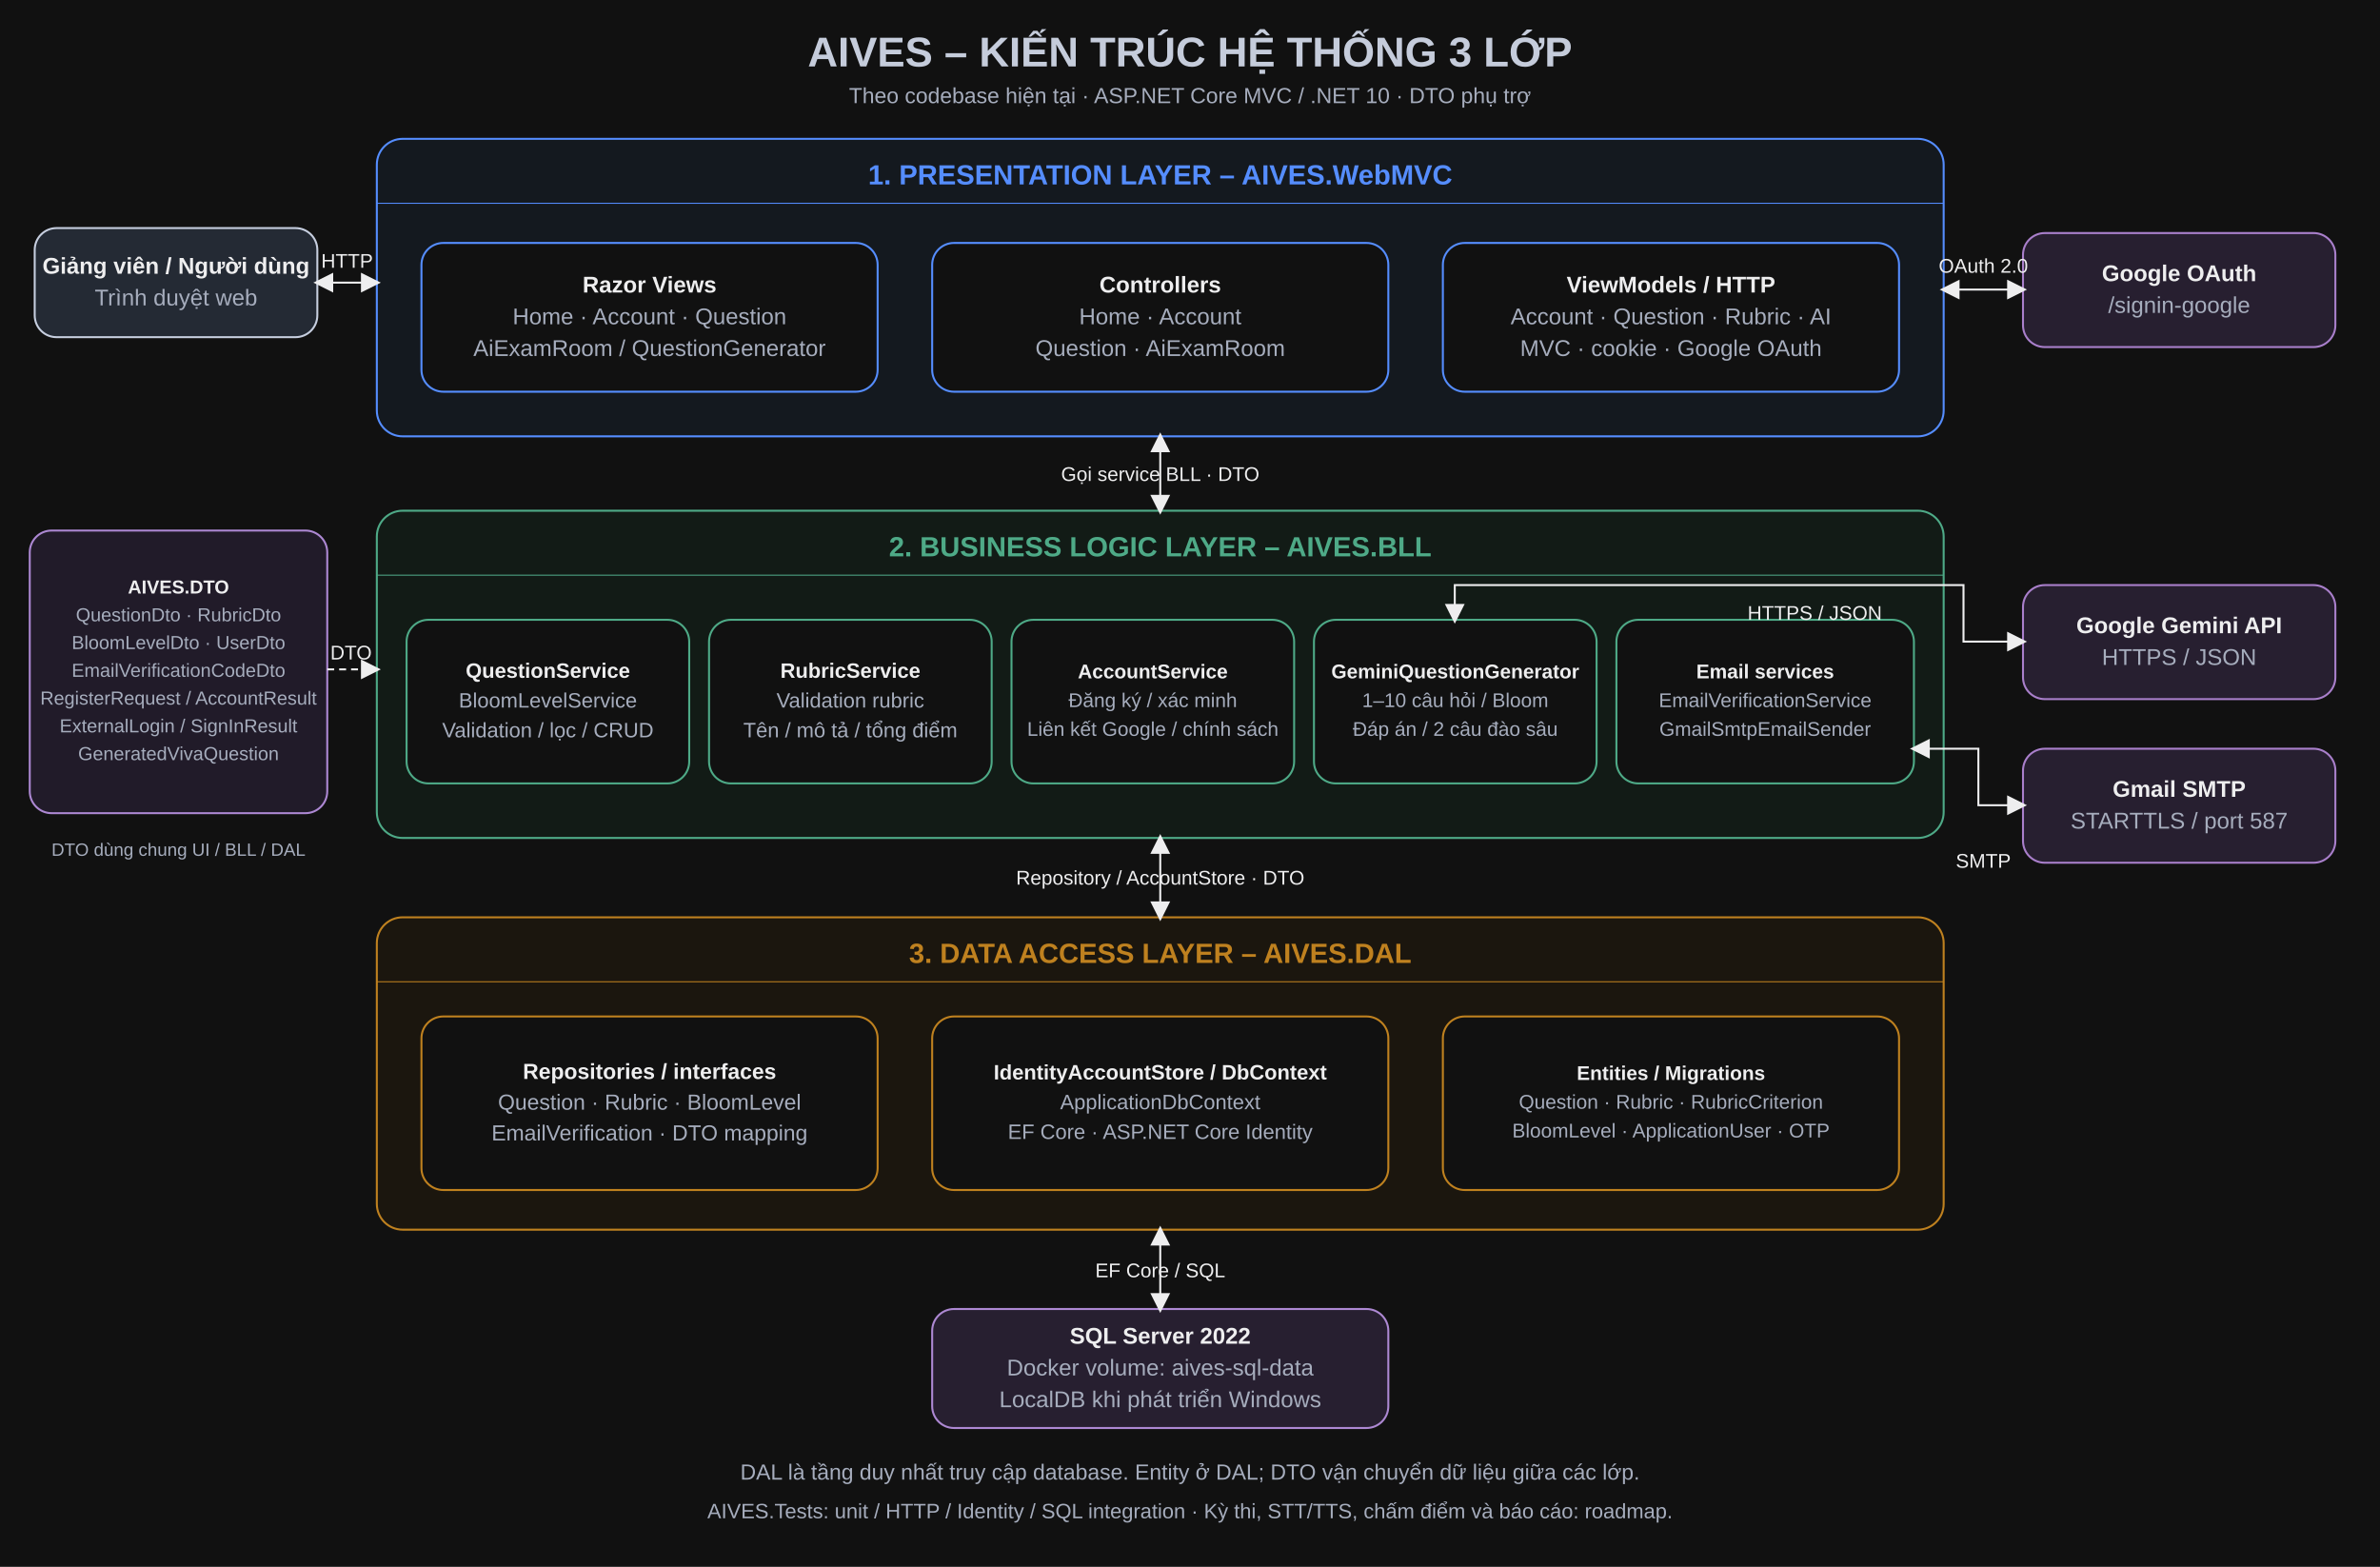
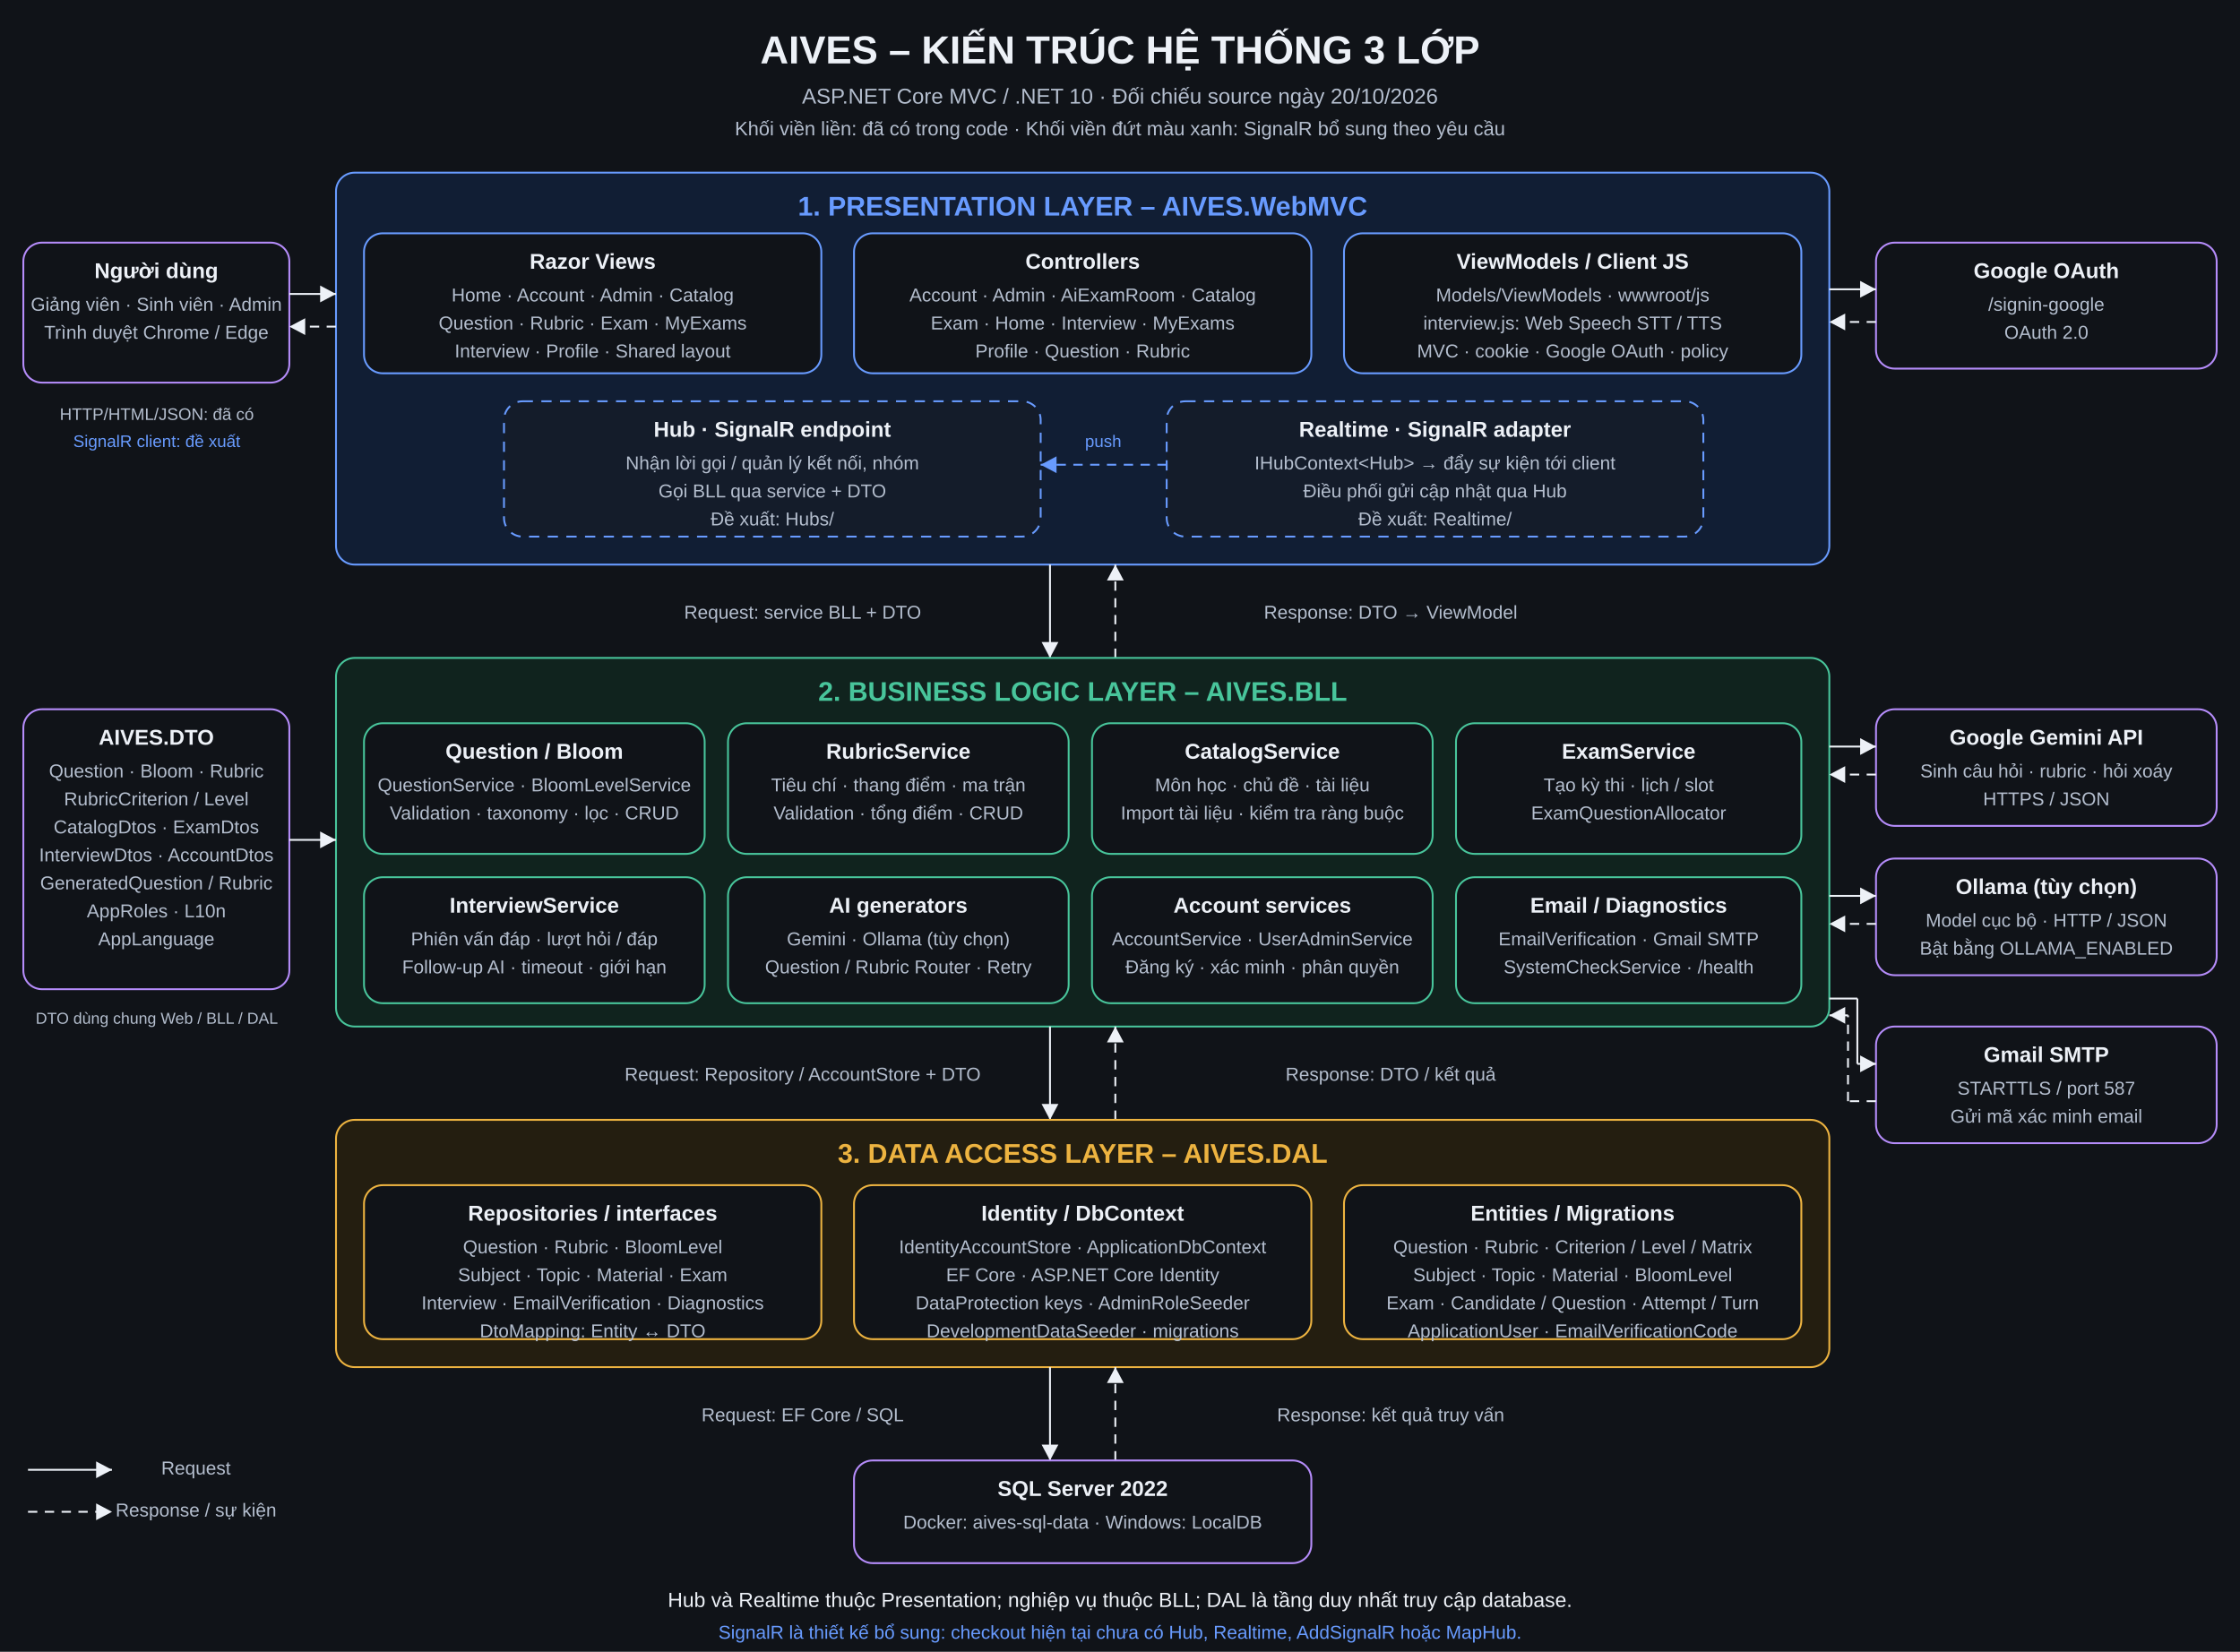
- <svg xmlns="http://www.w3.org/2000/svg" width="2400" height="1580" viewBox="0 0 2400 1580">
-   <rect width="100%" height="100%" fill="#111111" />
-   <defs>
-     <marker id="arrow" markerWidth="10" markerHeight="10" refX="8" refY="5" orient="auto-start-reverse">
-       <path d="M0,0 L10,5 L0,10 Z" fill="#eeeeef" />
-     </marker>
-   </defs>
-   <text x="1200" y="67" text-anchor="middle" font-family="Arial,sans-serif" font-size="42" font-weight="700" fill="#c5ccdb">AIVES – KIẾN TRÚC HỆ THỐNG 3 LỚP</text>
-   <text x="1200" y="104" text-anchor="middle" font-family="Arial,sans-serif" font-size="22" font-weight="400" fill="#a6adbd">Theo codebase hiện tại · ASP.NET Core MVC / .NET 10 · DTO phụ trợ</text>
-   <rect x="380" y="140" width="1580" height="300" rx="26" fill="#14191f" stroke="#558dff" stroke-width="2" />
-   <path d="M380,205 H1960" stroke="#558dff" />
-   <text x="1170.0" y="186" text-anchor="middle" font-family="Arial,sans-serif" font-size="28" font-weight="700" fill="#558dff">1. PRESENTATION LAYER – AIVES.WebMVC</text>
-   <rect x="425" y="245" width="460" height="150" rx="22" fill="#111111" stroke="#558dff" stroke-width="2" />
-   <text x="655.0" y="295.0" text-anchor="middle" font-family="Arial,sans-serif" font-size="23" font-weight="700" fill="#eeeeef">Razor Views</text>
-   <text x="655.0" y="327.0" text-anchor="middle" font-family="Arial,sans-serif" font-size="23" font-weight="400" fill="#a6adbd">Home · Account · Question</text>
-   <text x="655.0" y="359.0" text-anchor="middle" font-family="Arial,sans-serif" font-size="23" font-weight="400" fill="#a6adbd">AiExamRoom / QuestionGenerator</text>
-   <rect x="940" y="245" width="460" height="150" rx="22" fill="#111111" stroke="#558dff" stroke-width="2" />
-   <text x="1170.0" y="295.0" text-anchor="middle" font-family="Arial,sans-serif" font-size="23" font-weight="700" fill="#eeeeef">Controllers</text>
-   <text x="1170.0" y="327.0" text-anchor="middle" font-family="Arial,sans-serif" font-size="23" font-weight="400" fill="#a6adbd">Home · Account</text>
-   <text x="1170.0" y="359.0" text-anchor="middle" font-family="Arial,sans-serif" font-size="23" font-weight="400" fill="#a6adbd">Question · AiExamRoom</text>
-   <rect x="1455" y="245" width="460" height="150" rx="22" fill="#111111" stroke="#558dff" stroke-width="2" />
-   <text x="1685.0" y="295.0" text-anchor="middle" font-family="Arial,sans-serif" font-size="23" font-weight="700" fill="#eeeeef">ViewModels / HTTP</text>
-   <text x="1685.0" y="327.0" text-anchor="middle" font-family="Arial,sans-serif" font-size="23" font-weight="400" fill="#a6adbd">Account · Question · Rubric · AI</text>
-   <text x="1685.0" y="359.0" text-anchor="middle" font-family="Arial,sans-serif" font-size="23" font-weight="400" fill="#a6adbd">MVC · cookie · Google OAuth</text>
-   <rect x="35" y="230" width="285" height="110" rx="22" fill="#242a34" stroke="#c6cedf" stroke-width="2" />
-   <text x="177.5" y="276.0" text-anchor="middle" font-family="Arial,sans-serif" font-size="23" font-weight="700" fill="#eeeeef">Giảng viên / Người dùng</text>
-   <text x="177.5" y="308.0" text-anchor="middle" font-family="Arial,sans-serif" font-size="23" font-weight="400" fill="#a6adbd">Trình duyệt web</text>
-   <polyline points="320,285 380,285" fill="none" stroke="#eeeeef" stroke-width="2" marker-end="url(#arrow)" marker-start="url(#arrow)" />
-   <text x="350" y="270" text-anchor="middle" font-family="Arial,sans-serif" font-size="20" font-weight="400" fill="#eeeeef">HTTP</text>
-   <rect x="2040" y="235" width="315" height="115" rx="22" fill="#271f30" stroke="#a97fcb" stroke-width="2" />
-   <text x="2197.5" y="283.5" text-anchor="middle" font-family="Arial,sans-serif" font-size="23" font-weight="700" fill="#eeeeef">Google OAuth</text>
-   <text x="2197.5" y="315.5" text-anchor="middle" font-family="Arial,sans-serif" font-size="23" font-weight="400" fill="#a6adbd">/signin-google</text>
-   <polyline points="1960,292 2040,292" fill="none" stroke="#eeeeef" stroke-width="2" marker-end="url(#arrow)" marker-start="url(#arrow)" />
-   <text x="2000" y="275" text-anchor="middle" font-family="Arial,sans-serif" font-size="20" font-weight="400" fill="#eeeeef">OAuth 2.0</text>
-   <rect x="380" y="515" width="1580" height="330" rx="26" fill="#121b16" stroke="#4eaa87" stroke-width="2" />
-   <path d="M380,580 H1960" stroke="#4eaa87" />
-   <text x="1170.0" y="561" text-anchor="middle" font-family="Arial,sans-serif" font-size="28" font-weight="700" fill="#4eaa87">2. BUSINESS LOGIC LAYER – AIVES.BLL</text>
-   <rect x="410" y="625" width="285" height="165" rx="22" fill="#111111" stroke="#4eaa87" stroke-width="2" />
-   <text x="552.5" y="683.5" text-anchor="middle" font-family="Arial,sans-serif" font-size="21" font-weight="700" fill="#eeeeef">QuestionService</text>
-   <text x="552.5" y="713.5" text-anchor="middle" font-family="Arial,sans-serif" font-size="21" font-weight="400" fill="#a6adbd">BloomLevelService</text>
-   <text x="552.5" y="743.5" text-anchor="middle" font-family="Arial,sans-serif" font-size="21" font-weight="400" fill="#a6adbd">Validation / lọc / CRUD</text>
-   <rect x="715" y="625" width="285" height="165" rx="22" fill="#111111" stroke="#4eaa87" stroke-width="2" />
-   <text x="857.5" y="683.5" text-anchor="middle" font-family="Arial,sans-serif" font-size="21" font-weight="700" fill="#eeeeef">RubricService</text>
-   <text x="857.5" y="713.5" text-anchor="middle" font-family="Arial,sans-serif" font-size="21" font-weight="400" fill="#a6adbd">Validation rubric</text>
-   <text x="857.5" y="743.5" text-anchor="middle" font-family="Arial,sans-serif" font-size="21" font-weight="400" fill="#a6adbd">Tên / mô tả / tổng điểm</text>
-   <rect x="1020" y="625" width="285" height="165" rx="22" fill="#111111" stroke="#4eaa87" stroke-width="2" />
-   <text x="1162.5" y="684.0" text-anchor="middle" font-family="Arial,sans-serif" font-size="20" font-weight="700" fill="#eeeeef">AccountService</text>
-   <text x="1162.5" y="713.0" text-anchor="middle" font-family="Arial,sans-serif" font-size="20" font-weight="400" fill="#a6adbd">Đăng ký / xác minh</text>
-   <text x="1162.5" y="742.0" text-anchor="middle" font-family="Arial,sans-serif" font-size="20" font-weight="400" fill="#a6adbd">Liên kết Google / chính sách</text>
-   <rect x="1325" y="625" width="285" height="165" rx="22" fill="#111111" stroke="#4eaa87" stroke-width="2" />
-   <text x="1467.5" y="684.0" text-anchor="middle" font-family="Arial,sans-serif" font-size="20" font-weight="700" fill="#eeeeef">GeminiQuestionGenerator</text>
-   <text x="1467.5" y="713.0" text-anchor="middle" font-family="Arial,sans-serif" font-size="20" font-weight="400" fill="#a6adbd">1–10 câu hỏi / Bloom</text>
-   <text x="1467.5" y="742.0" text-anchor="middle" font-family="Arial,sans-serif" font-size="20" font-weight="400" fill="#a6adbd">Đáp án / 2 câu đào sâu</text>
-   <rect x="1630" y="625" width="300" height="165" rx="22" fill="#111111" stroke="#4eaa87" stroke-width="2" />
-   <text x="1780.0" y="684.0" text-anchor="middle" font-family="Arial,sans-serif" font-size="20" font-weight="700" fill="#eeeeef">Email services</text>
-   <text x="1780.0" y="713.0" text-anchor="middle" font-family="Arial,sans-serif" font-size="20" font-weight="400" fill="#a6adbd">EmailVerificationService</text>
-   <text x="1780.0" y="742.0" text-anchor="middle" font-family="Arial,sans-serif" font-size="20" font-weight="400" fill="#a6adbd">GmailSmtpEmailSender</text>
-   <polyline points="1170,440 1170,515" fill="none" stroke="#eeeeef" stroke-width="2" marker-end="url(#arrow)" marker-start="url(#arrow)" />
-   <text x="1170" y="485" text-anchor="middle" font-family="Arial,sans-serif" font-size="20" font-weight="400" fill="#eeeeef">Gọi service BLL · DTO</text>
-   <rect x="2040" y="590" width="315" height="115" rx="22" fill="#271f30" stroke="#a97fcb" stroke-width="2" />
-   <text x="2197.5" y="638.5" text-anchor="middle" font-family="Arial,sans-serif" font-size="23" font-weight="700" fill="#eeeeef">Google Gemini API</text>
-   <text x="2197.5" y="670.5" text-anchor="middle" font-family="Arial,sans-serif" font-size="23" font-weight="400" fill="#a6adbd">HTTPS / JSON</text>
-   <polyline points="1467,625 1467,590 1980,590 1980,647 2040,647" fill="none" stroke="#eeeeef" stroke-width="2" marker-end="url(#arrow)" marker-start="url(#arrow)" />
-   <text x="1830" y="625" text-anchor="middle" font-family="Arial,sans-serif" font-size="20" font-weight="400" fill="#eeeeef">HTTPS / JSON</text>
-   <rect x="2040" y="755" width="315" height="115" rx="22" fill="#271f30" stroke="#a97fcb" stroke-width="2" />
-   <text x="2197.5" y="803.5" text-anchor="middle" font-family="Arial,sans-serif" font-size="23" font-weight="700" fill="#eeeeef">Gmail SMTP</text>
-   <text x="2197.5" y="835.5" text-anchor="middle" font-family="Arial,sans-serif" font-size="23" font-weight="400" fill="#a6adbd">STARTTLS / port 587</text>
-   <polyline points="1930,755 1995,755 1995,812 2040,812" fill="none" stroke="#eeeeef" stroke-width="2" marker-end="url(#arrow)" marker-start="url(#arrow)" />
-   <text x="2000" y="875" text-anchor="middle" font-family="Arial,sans-serif" font-size="20" font-weight="400" fill="#eeeeef">SMTP</text>
-   <rect x="30" y="535" width="300" height="285" rx="22" fill="#211b29" stroke="#ad88d3" stroke-width="2" />
-   <text x="180.0" y="598.5" text-anchor="middle" font-family="Arial,sans-serif" font-size="19" font-weight="700" fill="#eeeeef">AIVES.DTO</text>
-   <text x="180.0" y="626.5" text-anchor="middle" font-family="Arial,sans-serif" font-size="19" font-weight="400" fill="#a6adbd">QuestionDto · RubricDto</text>
-   <text x="180.0" y="654.5" text-anchor="middle" font-family="Arial,sans-serif" font-size="19" font-weight="400" fill="#a6adbd">BloomLevelDto · UserDto</text>
-   <text x="180.0" y="682.5" text-anchor="middle" font-family="Arial,sans-serif" font-size="19" font-weight="400" fill="#a6adbd">EmailVerificationCodeDto</text>
-   <text x="180.0" y="710.5" text-anchor="middle" font-family="Arial,sans-serif" font-size="19" font-weight="400" fill="#a6adbd">RegisterRequest / AccountResult</text>
-   <text x="180.0" y="738.5" text-anchor="middle" font-family="Arial,sans-serif" font-size="19" font-weight="400" fill="#a6adbd">ExternalLogin / SignInResult</text>
-   <text x="180.0" y="766.5" text-anchor="middle" font-family="Arial,sans-serif" font-size="19" font-weight="400" fill="#a6adbd">GeneratedVivaQuestion</text>
-   <text x="180" y="863" text-anchor="middle" font-family="Arial,sans-serif" font-size="18" font-weight="400" fill="#a6adbd">DTO dùng chung UI / BLL / DAL</text>
-   <polyline points="330,675 380,675" fill="none" stroke="#eeeeef" stroke-width="2" marker-end="url(#arrow)" stroke-dasharray="7 5" />
-   <text x="354" y="665" text-anchor="middle" font-family="Arial,sans-serif" font-size="20" font-weight="400" fill="#eeeeef">DTO</text>
-   <rect x="380" y="925" width="1580" height="315" rx="26" fill="#1b160e" stroke="#bf811f" stroke-width="2" />
-   <path d="M380,990 H1960" stroke="#bf811f" />
-   <text x="1170.0" y="971" text-anchor="middle" font-family="Arial,sans-serif" font-size="28" font-weight="700" fill="#bf811f">3. DATA ACCESS LAYER – AIVES.DAL</text>
-   <rect x="425" y="1025" width="460" height="175" rx="22" fill="#111111" stroke="#bf811f" stroke-width="2" />
-   <text x="655.0" y="1088.0" text-anchor="middle" font-family="Arial,sans-serif" font-size="22" font-weight="700" fill="#eeeeef">Repositories / interfaces</text>
-   <text x="655.0" y="1119.0" text-anchor="middle" font-family="Arial,sans-serif" font-size="22" font-weight="400" fill="#a6adbd">Question · Rubric · BloomLevel</text>
-   <text x="655.0" y="1150.0" text-anchor="middle" font-family="Arial,sans-serif" font-size="22" font-weight="400" fill="#a6adbd">EmailVerification · DTO mapping</text>
-   <rect x="940" y="1025" width="460" height="175" rx="22" fill="#111111" stroke="#bf811f" stroke-width="2" />
-   <text x="1170.0" y="1088.5" text-anchor="middle" font-family="Arial,sans-serif" font-size="21" font-weight="700" fill="#eeeeef">IdentityAccountStore / DbContext</text>
-   <text x="1170.0" y="1118.5" text-anchor="middle" font-family="Arial,sans-serif" font-size="21" font-weight="400" fill="#a6adbd">ApplicationDbContext</text>
-   <text x="1170.0" y="1148.5" text-anchor="middle" font-family="Arial,sans-serif" font-size="21" font-weight="400" fill="#a6adbd">EF Core · ASP.NET Core Identity</text>
-   <rect x="1455" y="1025" width="460" height="175" rx="22" fill="#111111" stroke="#bf811f" stroke-width="2" />
-   <text x="1685.0" y="1089.0" text-anchor="middle" font-family="Arial,sans-serif" font-size="20" font-weight="700" fill="#eeeeef">Entities / Migrations</text>
-   <text x="1685.0" y="1118.0" text-anchor="middle" font-family="Arial,sans-serif" font-size="20" font-weight="400" fill="#a6adbd">Question · Rubric · RubricCriterion</text>
-   <text x="1685.0" y="1147.0" text-anchor="middle" font-family="Arial,sans-serif" font-size="20" font-weight="400" fill="#a6adbd">BloomLevel · ApplicationUser · OTP</text>
-   <polyline points="1170,845 1170,925" fill="none" stroke="#eeeeef" stroke-width="2" marker-end="url(#arrow)" marker-start="url(#arrow)" />
-   <text x="1170" y="892" text-anchor="middle" font-family="Arial,sans-serif" font-size="20" font-weight="400" fill="#eeeeef">Repository / AccountStore · DTO</text>
-   <rect x="940" y="1320" width="460" height="120" rx="22" fill="#271f30" stroke="#ad88d3" stroke-width="2" />
-   <text x="1170.0" y="1355.0" text-anchor="middle" font-family="Arial,sans-serif" font-size="23" font-weight="700" fill="#eeeeef">SQL Server 2022</text>
-   <text x="1170.0" y="1387.0" text-anchor="middle" font-family="Arial,sans-serif" font-size="23" font-weight="400" fill="#a6adbd">Docker volume: aives-sql-data</text>
-   <text x="1170.0" y="1419.0" text-anchor="middle" font-family="Arial,sans-serif" font-size="23" font-weight="400" fill="#a6adbd">LocalDB khi phát triển Windows</text>
-   <polyline points="1170,1240 1170,1320" fill="none" stroke="#eeeeef" stroke-width="2" marker-end="url(#arrow)" marker-start="url(#arrow)" />
-   <text x="1170" y="1288" text-anchor="middle" font-family="Arial,sans-serif" font-size="20" font-weight="400" fill="#eeeeef">EF Core / SQL</text>
-   <text x="1200" y="1492" text-anchor="middle" font-family="Arial,sans-serif" font-size="22" font-weight="400" fill="#a6adbd">DAL là tầng duy nhất truy cập database. Entity ở DAL; DTO vận chuyển dữ liệu giữa các lớp.</text>
-   <text x="1200" y="1531" text-anchor="middle" font-family="Arial,sans-serif" font-size="21" font-weight="400" fill="#a6adbd">AIVES.Tests: unit / HTTP / Identity / SQL integration · Kỳ thi, STT/TTS, chấm điểm và báo cáo: roadmap.</text>
+ <svg xmlns="http://www.w3.org/2000/svg" width="2400" height="1770" viewBox="0 0 2400 1770">
+   <rect width="2400" height="1770" fill="#101318" />
+   <text x="1200" y="68" text-anchor="middle" font-family="Segoe UI,Arial,sans-serif" font-size="42" font-weight="700" fill="#edf1f7">AIVES – KIẾN TRÚC HỆ THỐNG 3 LỚP</text>
+   <text x="1200" y="111" text-anchor="middle" font-family="Segoe UI,Arial,sans-serif" font-size="23" font-weight="400" fill="#b4bece">ASP.NET Core MVC / .NET 10 · Đối chiếu source ngày 20/10/2026</text>
+   <text x="1200" y="145" text-anchor="middle" font-family="Segoe UI,Arial,sans-serif" font-size="21" font-weight="400" fill="#b4bece">Khối viền liền: đã có trong code · Khối viền đứt màu xanh: SignalR bổ sung theo yêu cầu</text>
+   <rect x="360" y="185" width="1600" height="420" rx="20" fill="#111e34" stroke="#689bff" stroke-width="2" />
+   <text x="1160" y="231" text-anchor="middle" font-family="Segoe UI,Arial,sans-serif" font-size="29" font-weight="700" fill="#689bff">1. PRESENTATION LAYER – AIVES.WebMVC</text>
+   <rect x="390" y="250" width="490" height="150" rx="20" fill="#101318" stroke="#689bff" stroke-width="2" />
+   <text x="635.0" y="288" text-anchor="middle" font-family="Segoe UI,Arial,sans-serif" font-size="23" font-weight="700" fill="#edf1f7">Razor Views</text>
+   <text x="635.0" y="323" text-anchor="middle" font-family="Segoe UI,Arial,sans-serif" font-size="20" font-weight="400" fill="#b4bece">Home · Account · Admin · Catalog</text>
+   <text x="635.0" y="353" text-anchor="middle" font-family="Segoe UI,Arial,sans-serif" font-size="20" font-weight="400" fill="#b4bece">Question · Rubric · Exam · MyExams</text>
+   <text x="635.0" y="383" text-anchor="middle" font-family="Segoe UI,Arial,sans-serif" font-size="20" font-weight="400" fill="#b4bece">Interview · Profile · Shared layout</text>
+   <rect x="915" y="250" width="490" height="150" rx="20" fill="#101318" stroke="#689bff" stroke-width="2" />
+   <text x="1160.0" y="288" text-anchor="middle" font-family="Segoe UI,Arial,sans-serif" font-size="23" font-weight="700" fill="#edf1f7">Controllers</text>
+   <text x="1160.0" y="323" text-anchor="middle" font-family="Segoe UI,Arial,sans-serif" font-size="20" font-weight="400" fill="#b4bece">Account · Admin · AiExamRoom · Catalog</text>
+   <text x="1160.0" y="353" text-anchor="middle" font-family="Segoe UI,Arial,sans-serif" font-size="20" font-weight="400" fill="#b4bece">Exam · Home · Interview · MyExams</text>
+   <text x="1160.0" y="383" text-anchor="middle" font-family="Segoe UI,Arial,sans-serif" font-size="20" font-weight="400" fill="#b4bece">Profile · Question · Rubric</text>
+   <rect x="1440" y="250" width="490" height="150" rx="20" fill="#101318" stroke="#689bff" stroke-width="2" />
+   <text x="1685.0" y="288" text-anchor="middle" font-family="Segoe UI,Arial,sans-serif" font-size="23" font-weight="700" fill="#edf1f7">ViewModels / Client JS</text>
+   <text x="1685.0" y="323" text-anchor="middle" font-family="Segoe UI,Arial,sans-serif" font-size="20" font-weight="400" fill="#b4bece">Models/ViewModels · wwwroot/js</text>
+   <text x="1685.0" y="353" text-anchor="middle" font-family="Segoe UI,Arial,sans-serif" font-size="20" font-weight="400" fill="#b4bece">interview.js: Web Speech STT / TTS</text>
+   <text x="1685.0" y="383" text-anchor="middle" font-family="Segoe UI,Arial,sans-serif" font-size="20" font-weight="400" fill="#b4bece">MVC · cookie · Google OAuth · policy</text>
+   <rect x="540" y="430" width="575" height="145" rx="20" fill="#141c2a" stroke="#689bff" stroke-width="2" stroke-dasharray="11 9" />
+   <text x="827.5" y="468" text-anchor="middle" font-family="Segoe UI,Arial,sans-serif" font-size="23" font-weight="700" fill="#edf1f7">Hub · SignalR endpoint</text>
+   <text x="827.5" y="503" text-anchor="middle" font-family="Segoe UI,Arial,sans-serif" font-size="20" font-weight="400" fill="#b4bece">Nhận lời gọi / quản lý kết nối, nhóm</text>
+   <text x="827.5" y="533" text-anchor="middle" font-family="Segoe UI,Arial,sans-serif" font-size="20" font-weight="400" fill="#b4bece">Gọi BLL qua service + DTO</text>
+   <text x="827.5" y="563" text-anchor="middle" font-family="Segoe UI,Arial,sans-serif" font-size="20" font-weight="400" fill="#b4bece">Đề xuất: Hubs/</text>
+   <rect x="1250" y="430" width="575" height="145" rx="20" fill="#141c2a" stroke="#689bff" stroke-width="2" stroke-dasharray="11 9" />
+   <text x="1537.5" y="468" text-anchor="middle" font-family="Segoe UI,Arial,sans-serif" font-size="23" font-weight="700" fill="#edf1f7">Realtime · SignalR adapter</text>
+   <text x="1537.5" y="503" text-anchor="middle" font-family="Segoe UI,Arial,sans-serif" font-size="20" font-weight="400" fill="#b4bece">IHubContext&lt;Hub&gt; → đẩy sự kiện tới client</text>
+   <text x="1537.5" y="533" text-anchor="middle" font-family="Segoe UI,Arial,sans-serif" font-size="20" font-weight="400" fill="#b4bece">Điều phối gửi cập nhật qua Hub</text>
+   <text x="1537.5" y="563" text-anchor="middle" font-family="Segoe UI,Arial,sans-serif" font-size="20" font-weight="400" fill="#b4bece">Đề xuất: Realtime/</text>
+   <path d="M1250,498 L1115,498" fill="none" stroke="#689bff" stroke-width="2" stroke-dasharray="10 8" />
+   <polygon points="1115,498 1132.0,489.0 1132.0,507.0" fill="#689bff" />
+   <text x="1182" y="479" text-anchor="middle" font-family="Segoe UI,Arial,sans-serif" font-size="18" font-weight="400" fill="#689bff">push</text>
+   <rect x="25" y="260" width="285" height="150" rx="20" fill="#101318" stroke="#b58cfa" stroke-width="2" />
+   <text x="167.5" y="298" text-anchor="middle" font-family="Segoe UI,Arial,sans-serif" font-size="23" font-weight="700" fill="#edf1f7">Người dùng</text>
+   <text x="167.5" y="333" text-anchor="middle" font-family="Segoe UI,Arial,sans-serif" font-size="20" font-weight="400" fill="#b4bece">Giảng viên · Sinh viên · Admin</text>
+   <text x="167.5" y="363" text-anchor="middle" font-family="Segoe UI,Arial,sans-serif" font-size="20" font-weight="400" fill="#b4bece">Trình duyệt Chrome / Edge</text>
+   <path d="M310,315 L360,315" fill="none" stroke="#edf1f7" stroke-width="2" />
+   <polygon points="360,315 343.0,324.0 343.0,306.0" fill="#edf1f7" />
+   <path d="M360,350 L310,350" fill="none" stroke="#edf1f7" stroke-width="2" stroke-dasharray="10 8" />
+   <polygon points="310,350 327.0,341.0 327.0,359.0" fill="#edf1f7" />
+   <text x="168" y="450" text-anchor="middle" font-family="Segoe UI,Arial,sans-serif" font-size="18" font-weight="400" fill="#b4bece">HTTP/HTML/JSON: đã có</text>
+   <text x="168" y="479" text-anchor="middle" font-family="Segoe UI,Arial,sans-serif" font-size="18" font-weight="400" fill="#689bff">SignalR client: đề xuất</text>
+   <rect x="2010" y="260" width="365" height="135" rx="20" fill="#101318" stroke="#b58cfa" stroke-width="2" />
+   <text x="2192.5" y="298" text-anchor="middle" font-family="Segoe UI,Arial,sans-serif" font-size="23" font-weight="700" fill="#edf1f7">Google OAuth</text>
+   <text x="2192.5" y="333" text-anchor="middle" font-family="Segoe UI,Arial,sans-serif" font-size="20" font-weight="400" fill="#b4bece">/signin-google</text>
+   <text x="2192.5" y="363" text-anchor="middle" font-family="Segoe UI,Arial,sans-serif" font-size="20" font-weight="400" fill="#b4bece">OAuth 2.0</text>
+   <path d="M1960,310 L2010,310" fill="none" stroke="#edf1f7" stroke-width="2" />
+   <polygon points="2010,310 1993.0,319.0 1993.0,301.0" fill="#edf1f7" />
+   <path d="M2010,345 L1960,345" fill="none" stroke="#edf1f7" stroke-width="2" stroke-dasharray="10 8" />
+   <polygon points="1960,345 1977.0,336.0 1977.0,354.0" fill="#edf1f7" />
+   <path d="M1125,605 L1125,705" fill="none" stroke="#edf1f7" stroke-width="2" />
+   <polygon points="1125,705 1116.0,688.0 1134.0,688.0" fill="#edf1f7" />
+   <path d="M1195,705 L1195,605" fill="none" stroke="#edf1f7" stroke-width="2" stroke-dasharray="10 8" />
+   <polygon points="1195,605 1204.0,622.0 1186.0,622.0" fill="#edf1f7" />
+   <text x="860" y="663.0" text-anchor="middle" font-family="Segoe UI,Arial,sans-serif" font-size="20" font-weight="400" fill="#b4bece">Request: service BLL + DTO</text>
+   <text x="1490" y="663.0" text-anchor="middle" font-family="Segoe UI,Arial,sans-serif" font-size="20" font-weight="400" fill="#b4bece">Response: DTO → ViewModel</text>
+   <rect x="360" y="705" width="1600" height="395" rx="20" fill="#10231e" stroke="#48c59b" stroke-width="2" />
+   <text x="1160" y="751" text-anchor="middle" font-family="Segoe UI,Arial,sans-serif" font-size="29" font-weight="700" fill="#48c59b">2. BUSINESS LOGIC LAYER – AIVES.BLL</text>
+   <rect x="390" y="775" width="365" height="140" rx="20" fill="#101318" stroke="#48c59b" stroke-width="2" />
+   <text x="572.5" y="813" text-anchor="middle" font-family="Segoe UI,Arial,sans-serif" font-size="23" font-weight="700" fill="#edf1f7">Question / Bloom</text>
+   <text x="572.5" y="848" text-anchor="middle" font-family="Segoe UI,Arial,sans-serif" font-size="20" font-weight="400" fill="#b4bece">QuestionService · BloomLevelService</text>
+   <text x="572.5" y="878" text-anchor="middle" font-family="Segoe UI,Arial,sans-serif" font-size="20" font-weight="400" fill="#b4bece">Validation · taxonomy · lọc · CRUD</text>
+   <rect x="780" y="775" width="365" height="140" rx="20" fill="#101318" stroke="#48c59b" stroke-width="2" />
+   <text x="962.5" y="813" text-anchor="middle" font-family="Segoe UI,Arial,sans-serif" font-size="23" font-weight="700" fill="#edf1f7">RubricService</text>
+   <text x="962.5" y="848" text-anchor="middle" font-family="Segoe UI,Arial,sans-serif" font-size="20" font-weight="400" fill="#b4bece">Tiêu chí · thang điểm · ma trận</text>
+   <text x="962.5" y="878" text-anchor="middle" font-family="Segoe UI,Arial,sans-serif" font-size="20" font-weight="400" fill="#b4bece">Validation · tổng điểm · CRUD</text>
+   <rect x="1170" y="775" width="365" height="140" rx="20" fill="#101318" stroke="#48c59b" stroke-width="2" />
+   <text x="1352.5" y="813" text-anchor="middle" font-family="Segoe UI,Arial,sans-serif" font-size="23" font-weight="700" fill="#edf1f7">CatalogService</text>
+   <text x="1352.5" y="848" text-anchor="middle" font-family="Segoe UI,Arial,sans-serif" font-size="20" font-weight="400" fill="#b4bece">Môn học · chủ đề · tài liệu</text>
+   <text x="1352.5" y="878" text-anchor="middle" font-family="Segoe UI,Arial,sans-serif" font-size="20" font-weight="400" fill="#b4bece">Import tài liệu · kiểm tra ràng buộc</text>
+   <rect x="1560" y="775" width="370" height="140" rx="20" fill="#101318" stroke="#48c59b" stroke-width="2" />
+   <text x="1745.0" y="813" text-anchor="middle" font-family="Segoe UI,Arial,sans-serif" font-size="23" font-weight="700" fill="#edf1f7">ExamService</text>
+   <text x="1745.0" y="848" text-anchor="middle" font-family="Segoe UI,Arial,sans-serif" font-size="20" font-weight="400" fill="#b4bece">Tạo kỳ thi · lịch / slot</text>
+   <text x="1745.0" y="878" text-anchor="middle" font-family="Segoe UI,Arial,sans-serif" font-size="20" font-weight="400" fill="#b4bece">ExamQuestionAllocator</text>
+   <rect x="390" y="940" width="365" height="135" rx="20" fill="#101318" stroke="#48c59b" stroke-width="2" />
+   <text x="572.5" y="978" text-anchor="middle" font-family="Segoe UI,Arial,sans-serif" font-size="23" font-weight="700" fill="#edf1f7">InterviewService</text>
+   <text x="572.5" y="1013" text-anchor="middle" font-family="Segoe UI,Arial,sans-serif" font-size="20" font-weight="400" fill="#b4bece">Phiên vấn đáp · lượt hỏi / đáp</text>
+   <text x="572.5" y="1043" text-anchor="middle" font-family="Segoe UI,Arial,sans-serif" font-size="20" font-weight="400" fill="#b4bece">Follow-up AI · timeout · giới hạn</text>
+   <rect x="780" y="940" width="365" height="135" rx="20" fill="#101318" stroke="#48c59b" stroke-width="2" />
+   <text x="962.5" y="978" text-anchor="middle" font-family="Segoe UI,Arial,sans-serif" font-size="23" font-weight="700" fill="#edf1f7">AI generators</text>
+   <text x="962.5" y="1013" text-anchor="middle" font-family="Segoe UI,Arial,sans-serif" font-size="20" font-weight="400" fill="#b4bece">Gemini · Ollama (tùy chọn)</text>
+   <text x="962.5" y="1043" text-anchor="middle" font-family="Segoe UI,Arial,sans-serif" font-size="20" font-weight="400" fill="#b4bece">Question / Rubric Router · Retry</text>
+   <rect x="1170" y="940" width="365" height="135" rx="20" fill="#101318" stroke="#48c59b" stroke-width="2" />
+   <text x="1352.5" y="978" text-anchor="middle" font-family="Segoe UI,Arial,sans-serif" font-size="23" font-weight="700" fill="#edf1f7">Account services</text>
+   <text x="1352.5" y="1013" text-anchor="middle" font-family="Segoe UI,Arial,sans-serif" font-size="20" font-weight="400" fill="#b4bece">AccountService · UserAdminService</text>
+   <text x="1352.5" y="1043" text-anchor="middle" font-family="Segoe UI,Arial,sans-serif" font-size="20" font-weight="400" fill="#b4bece">Đăng ký · xác minh · phân quyền</text>
+   <rect x="1560" y="940" width="370" height="135" rx="20" fill="#101318" stroke="#48c59b" stroke-width="2" />
+   <text x="1745.0" y="978" text-anchor="middle" font-family="Segoe UI,Arial,sans-serif" font-size="23" font-weight="700" fill="#edf1f7">Email / Diagnostics</text>
+   <text x="1745.0" y="1013" text-anchor="middle" font-family="Segoe UI,Arial,sans-serif" font-size="20" font-weight="400" fill="#b4bece">EmailVerification · Gmail SMTP</text>
+   <text x="1745.0" y="1043" text-anchor="middle" font-family="Segoe UI,Arial,sans-serif" font-size="20" font-weight="400" fill="#b4bece">SystemCheckService · /health</text>
+   <rect x="25" y="760" width="285" height="300" rx="20" fill="#101318" stroke="#b58cfa" stroke-width="2" />
+   <text x="167.5" y="798" text-anchor="middle" font-family="Segoe UI,Arial,sans-serif" font-size="23" font-weight="700" fill="#edf1f7">AIVES.DTO</text>
+   <text x="167.5" y="833" text-anchor="middle" font-family="Segoe UI,Arial,sans-serif" font-size="20" font-weight="400" fill="#b4bece">Question · Bloom · Rubric</text>
+   <text x="167.5" y="863" text-anchor="middle" font-family="Segoe UI,Arial,sans-serif" font-size="20" font-weight="400" fill="#b4bece">RubricCriterion / Level</text>
+   <text x="167.5" y="893" text-anchor="middle" font-family="Segoe UI,Arial,sans-serif" font-size="20" font-weight="400" fill="#b4bece">CatalogDtos · ExamDtos</text>
+   <text x="167.5" y="923" text-anchor="middle" font-family="Segoe UI,Arial,sans-serif" font-size="20" font-weight="400" fill="#b4bece">InterviewDtos · AccountDtos</text>
+   <text x="167.5" y="953" text-anchor="middle" font-family="Segoe UI,Arial,sans-serif" font-size="20" font-weight="400" fill="#b4bece">GeneratedQuestion / Rubric</text>
+   <text x="167.5" y="983" text-anchor="middle" font-family="Segoe UI,Arial,sans-serif" font-size="20" font-weight="400" fill="#b4bece">AppRoles · L10n</text>
+   <text x="167.5" y="1013" text-anchor="middle" font-family="Segoe UI,Arial,sans-serif" font-size="20" font-weight="400" fill="#b4bece">AppLanguage</text>
+   <text x="168" y="1097" text-anchor="middle" font-family="Segoe UI,Arial,sans-serif" font-size="17" font-weight="400" fill="#b4bece">DTO dùng chung Web / BLL / DAL</text>
+   <path d="M310,900 L360,900" fill="none" stroke="#edf1f7" stroke-width="2" />
+   <polygon points="360,900 343.0,909.0 343.0,891.0" fill="#edf1f7" />
+   <rect x="2010" y="760" width="365" height="125" rx="20" fill="#101318" stroke="#b58cfa" stroke-width="2" />
+   <text x="2192.5" y="798" text-anchor="middle" font-family="Segoe UI,Arial,sans-serif" font-size="23" font-weight="700" fill="#edf1f7">Google Gemini API</text>
+   <text x="2192.5" y="833" text-anchor="middle" font-family="Segoe UI,Arial,sans-serif" font-size="20" font-weight="400" fill="#b4bece">Sinh câu hỏi · rubric · hỏi xoáy</text>
+   <text x="2192.5" y="863" text-anchor="middle" font-family="Segoe UI,Arial,sans-serif" font-size="20" font-weight="400" fill="#b4bece">HTTPS / JSON</text>
+   <rect x="2010" y="920" width="365" height="125" rx="20" fill="#101318" stroke="#b58cfa" stroke-width="2" />
+   <text x="2192.5" y="958" text-anchor="middle" font-family="Segoe UI,Arial,sans-serif" font-size="23" font-weight="700" fill="#edf1f7">Ollama (tùy chọn)</text>
+   <text x="2192.5" y="993" text-anchor="middle" font-family="Segoe UI,Arial,sans-serif" font-size="20" font-weight="400" fill="#b4bece">Model cục bộ · HTTP / JSON</text>
+   <text x="2192.5" y="1023" text-anchor="middle" font-family="Segoe UI,Arial,sans-serif" font-size="20" font-weight="400" fill="#b4bece">Bật bằng OLLAMA_ENABLED</text>
+   <path d="M1960,800 L2010,800" fill="none" stroke="#edf1f7" stroke-width="2" />
+   <polygon points="2010,800 1993.0,809.0 1993.0,791.0" fill="#edf1f7" />
+   <path d="M2010,830 L1960,830" fill="none" stroke="#edf1f7" stroke-width="2" stroke-dasharray="10 8" />
+   <polygon points="1960,830 1977.0,821.0 1977.0,839.0" fill="#edf1f7" />
+   <path d="M1960,960 L2010,960" fill="none" stroke="#edf1f7" stroke-width="2" />
+   <polygon points="2010,960 1993.0,969.0 1993.0,951.0" fill="#edf1f7" />
+   <path d="M2010,990 L1960,990" fill="none" stroke="#edf1f7" stroke-width="2" stroke-dasharray="10 8" />
+   <polygon points="1960,990 1977.0,981.0 1977.0,999.0" fill="#edf1f7" />
+   <rect x="2010" y="1100" width="365" height="125" rx="20" fill="#101318" stroke="#b58cfa" stroke-width="2" />
+   <text x="2192.5" y="1138" text-anchor="middle" font-family="Segoe UI,Arial,sans-serif" font-size="23" font-weight="700" fill="#edf1f7">Gmail SMTP</text>
+   <text x="2192.5" y="1173" text-anchor="middle" font-family="Segoe UI,Arial,sans-serif" font-size="20" font-weight="400" fill="#b4bece">STARTTLS / port 587</text>
+   <text x="2192.5" y="1203" text-anchor="middle" font-family="Segoe UI,Arial,sans-serif" font-size="20" font-weight="400" fill="#b4bece">Gửi mã xác minh email</text>
+   <path d="M1960,1070 L1990,1070" fill="none" stroke="#edf1f7" stroke-width="2" />
+   <path d="M1990,1070 L1990,1140" fill="none" stroke="#edf1f7" stroke-width="2" />
+   <path d="M1990,1140 L2010,1140" fill="none" stroke="#edf1f7" stroke-width="2" />
+   <polygon points="2010,1140 1993.0,1149.0 1993.0,1131.0" fill="#edf1f7" />
+   <path d="M2010,1180 L1980,1180" fill="none" stroke="#edf1f7" stroke-width="2" stroke-dasharray="10 8" />
+   <path d="M1980,1180 L1980,1088" fill="none" stroke="#edf1f7" stroke-width="2" stroke-dasharray="10 8" />
+   <path d="M1980,1088 L1960,1088" fill="none" stroke="#edf1f7" stroke-width="2" stroke-dasharray="10 8" />
+   <polygon points="1960,1088 1977.0,1079.0 1977.0,1097.0" fill="#edf1f7" />
+   <path d="M1125,1100 L1125,1200" fill="none" stroke="#edf1f7" stroke-width="2" />
+   <polygon points="1125,1200 1116.0,1183.0 1134.0,1183.0" fill="#edf1f7" />
+   <path d="M1195,1200 L1195,1100" fill="none" stroke="#edf1f7" stroke-width="2" stroke-dasharray="10 8" />
+   <polygon points="1195,1100 1204.0,1117.0 1186.0,1117.0" fill="#edf1f7" />
+   <text x="860" y="1158.0" text-anchor="middle" font-family="Segoe UI,Arial,sans-serif" font-size="20" font-weight="400" fill="#b4bece">Request: Repository / AccountStore + DTO</text>
+   <text x="1490" y="1158.0" text-anchor="middle" font-family="Segoe UI,Arial,sans-serif" font-size="20" font-weight="400" fill="#b4bece">Response: DTO / kết quả</text>
+   <rect x="360" y="1200" width="1600" height="265" rx="20" fill="#241e10" stroke="#edb340" stroke-width="2" />
+   <text x="1160" y="1246" text-anchor="middle" font-family="Segoe UI,Arial,sans-serif" font-size="29" font-weight="700" fill="#edb340">3. DATA ACCESS LAYER – AIVES.DAL</text>
+   <rect x="390" y="1270" width="490" height="165" rx="20" fill="#101318" stroke="#edb340" stroke-width="2" />
+   <text x="635.0" y="1308" text-anchor="middle" font-family="Segoe UI,Arial,sans-serif" font-size="23" font-weight="700" fill="#edf1f7">Repositories / interfaces</text>
+   <text x="635.0" y="1343" text-anchor="middle" font-family="Segoe UI,Arial,sans-serif" font-size="20" font-weight="400" fill="#b4bece">Question · Rubric · BloomLevel</text>
+   <text x="635.0" y="1373" text-anchor="middle" font-family="Segoe UI,Arial,sans-serif" font-size="20" font-weight="400" fill="#b4bece">Subject · Topic · Material · Exam</text>
+   <text x="635.0" y="1403" text-anchor="middle" font-family="Segoe UI,Arial,sans-serif" font-size="20" font-weight="400" fill="#b4bece">Interview · EmailVerification · Diagnostics</text>
+   <text x="635.0" y="1433" text-anchor="middle" font-family="Segoe UI,Arial,sans-serif" font-size="20" font-weight="400" fill="#b4bece">DtoMapping: Entity ↔ DTO</text>
+   <rect x="915" y="1270" width="490" height="165" rx="20" fill="#101318" stroke="#edb340" stroke-width="2" />
+   <text x="1160.0" y="1308" text-anchor="middle" font-family="Segoe UI,Arial,sans-serif" font-size="23" font-weight="700" fill="#edf1f7">Identity / DbContext</text>
+   <text x="1160.0" y="1343" text-anchor="middle" font-family="Segoe UI,Arial,sans-serif" font-size="20" font-weight="400" fill="#b4bece">IdentityAccountStore · ApplicationDbContext</text>
+   <text x="1160.0" y="1373" text-anchor="middle" font-family="Segoe UI,Arial,sans-serif" font-size="20" font-weight="400" fill="#b4bece">EF Core · ASP.NET Core Identity</text>
+   <text x="1160.0" y="1403" text-anchor="middle" font-family="Segoe UI,Arial,sans-serif" font-size="20" font-weight="400" fill="#b4bece">DataProtection keys · AdminRoleSeeder</text>
+   <text x="1160.0" y="1433" text-anchor="middle" font-family="Segoe UI,Arial,sans-serif" font-size="20" font-weight="400" fill="#b4bece">DevelopmentDataSeeder · migrations</text>
+   <rect x="1440" y="1270" width="490" height="165" rx="20" fill="#101318" stroke="#edb340" stroke-width="2" />
+   <text x="1685.0" y="1308" text-anchor="middle" font-family="Segoe UI,Arial,sans-serif" font-size="23" font-weight="700" fill="#edf1f7">Entities / Migrations</text>
+   <text x="1685.0" y="1343" text-anchor="middle" font-family="Segoe UI,Arial,sans-serif" font-size="20" font-weight="400" fill="#b4bece">Question · Rubric · Criterion / Level / Matrix</text>
+   <text x="1685.0" y="1373" text-anchor="middle" font-family="Segoe UI,Arial,sans-serif" font-size="20" font-weight="400" fill="#b4bece">Subject · Topic · Material · BloomLevel</text>
+   <text x="1685.0" y="1403" text-anchor="middle" font-family="Segoe UI,Arial,sans-serif" font-size="20" font-weight="400" fill="#b4bece">Exam · Candidate / Question · Attempt / Turn</text>
+   <text x="1685.0" y="1433" text-anchor="middle" font-family="Segoe UI,Arial,sans-serif" font-size="20" font-weight="400" fill="#b4bece">ApplicationUser · EmailVerificationCode</text>
+   <path d="M1125,1465 L1125,1565" fill="none" stroke="#edf1f7" stroke-width="2" />
+   <polygon points="1125,1565 1116.0,1548.0 1134.0,1548.0" fill="#edf1f7" />
+   <path d="M1195,1565 L1195,1465" fill="none" stroke="#edf1f7" stroke-width="2" stroke-dasharray="10 8" />
+   <polygon points="1195,1465 1204.0,1482.0 1186.0,1482.0" fill="#edf1f7" />
+   <text x="860" y="1523.0" text-anchor="middle" font-family="Segoe UI,Arial,sans-serif" font-size="20" font-weight="400" fill="#b4bece">Request: EF Core / SQL</text>
+   <text x="1490" y="1523.0" text-anchor="middle" font-family="Segoe UI,Arial,sans-serif" font-size="20" font-weight="400" fill="#b4bece">Response: kết quả truy vấn</text>
+   <rect x="915" y="1565" width="490" height="110" rx="20" fill="#101318" stroke="#b58cfa" stroke-width="2" />
+   <text x="1160.0" y="1603" text-anchor="middle" font-family="Segoe UI,Arial,sans-serif" font-size="23" font-weight="700" fill="#edf1f7">SQL Server 2022</text>
+   <text x="1160.0" y="1638" text-anchor="middle" font-family="Segoe UI,Arial,sans-serif" font-size="20" font-weight="400" fill="#b4bece">Docker: aives-sql-data · Windows: LocalDB</text>
+   <path d="M30,1575 L120,1575" fill="none" stroke="#edf1f7" stroke-width="2" />
+   <polygon points="120,1575 103.0,1584.0 103.0,1566.0" fill="#edf1f7" />
+   <text x="210" y="1580" text-anchor="middle" font-family="Segoe UI,Arial,sans-serif" font-size="20" font-weight="400" fill="#b4bece">Request</text>
+   <path d="M30,1620 L120,1620" fill="none" stroke="#edf1f7" stroke-width="2" stroke-dasharray="10 8" />
+   <polygon points="120,1620 103.0,1629.0 103.0,1611.0" fill="#edf1f7" />
+   <text x="210" y="1625" text-anchor="middle" font-family="Segoe UI,Arial,sans-serif" font-size="20" font-weight="400" fill="#b4bece">Response / sự kiện</text>
+   <text x="1200" y="1722" text-anchor="middle" font-family="Segoe UI,Arial,sans-serif" font-size="22" font-weight="400" fill="#edf1f7">Hub và Realtime thuộc Presentation; nghiệp vụ thuộc BLL; DAL là tầng duy nhất truy cập database.</text>
+   <text x="1200" y="1756" text-anchor="middle" font-family="Segoe UI,Arial,sans-serif" font-size="20" font-weight="400" fill="#689bff">SignalR là thiết kế bổ sung: checkout hiện tại chưa có Hub, Realtime, AddSignalR hoặc MapHub.</text>
</svg>
